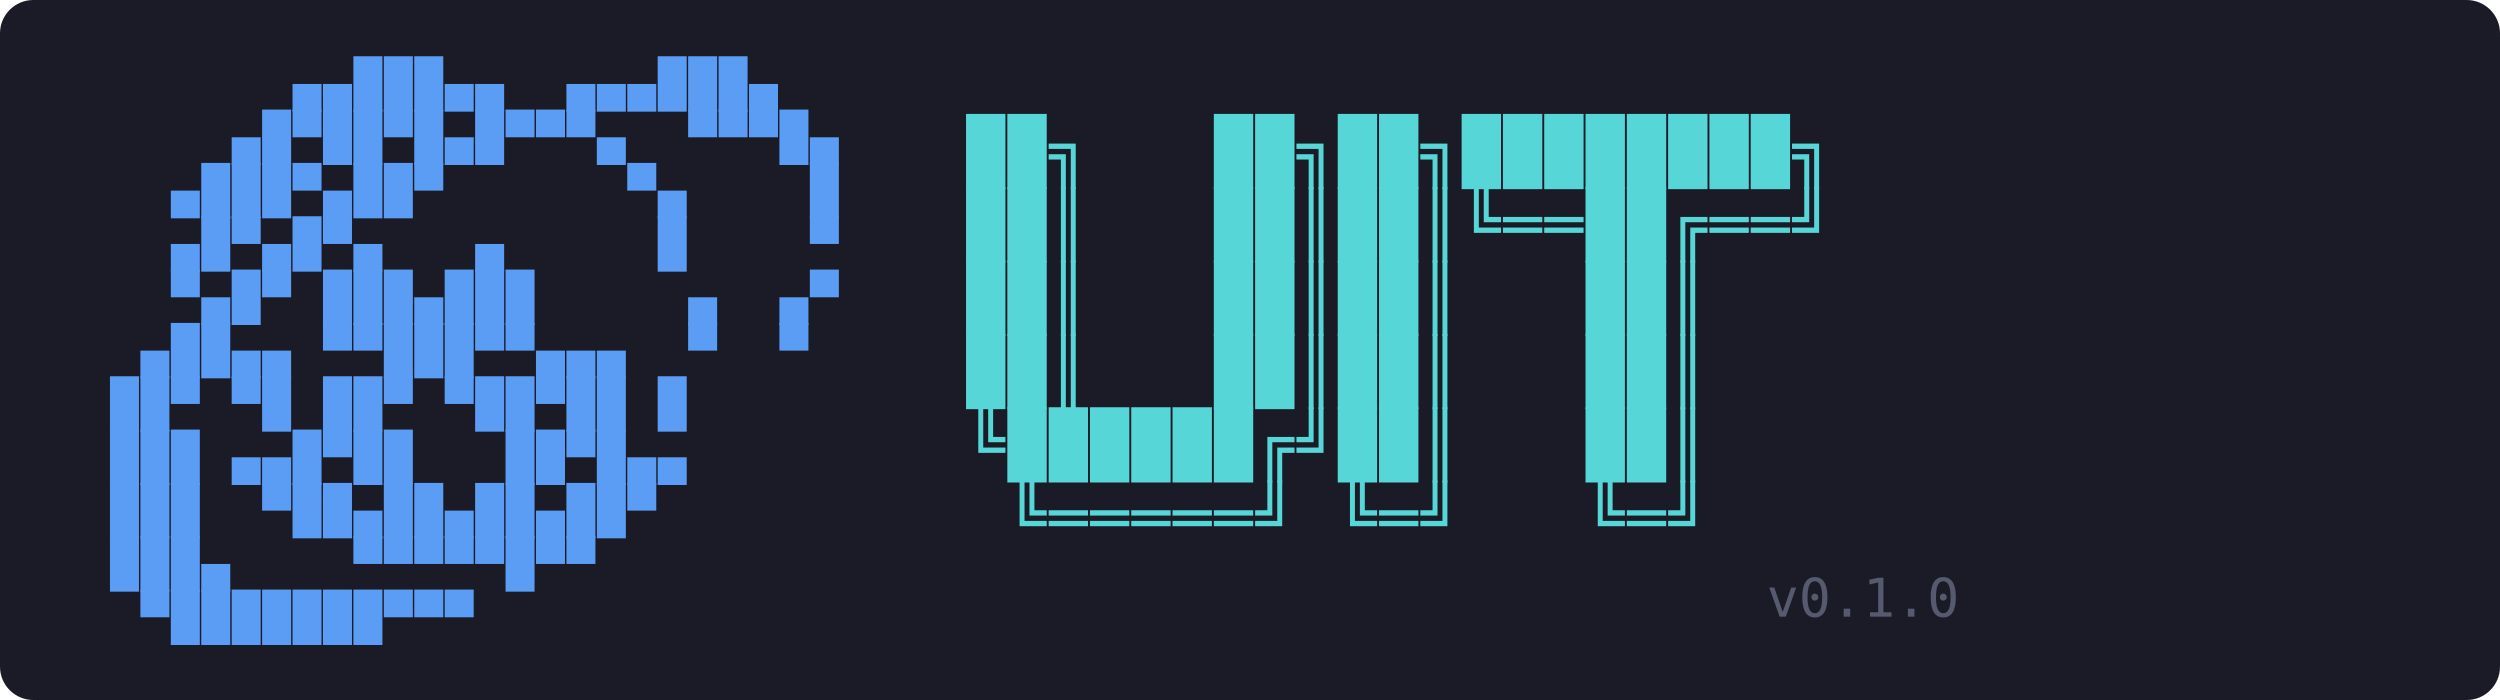
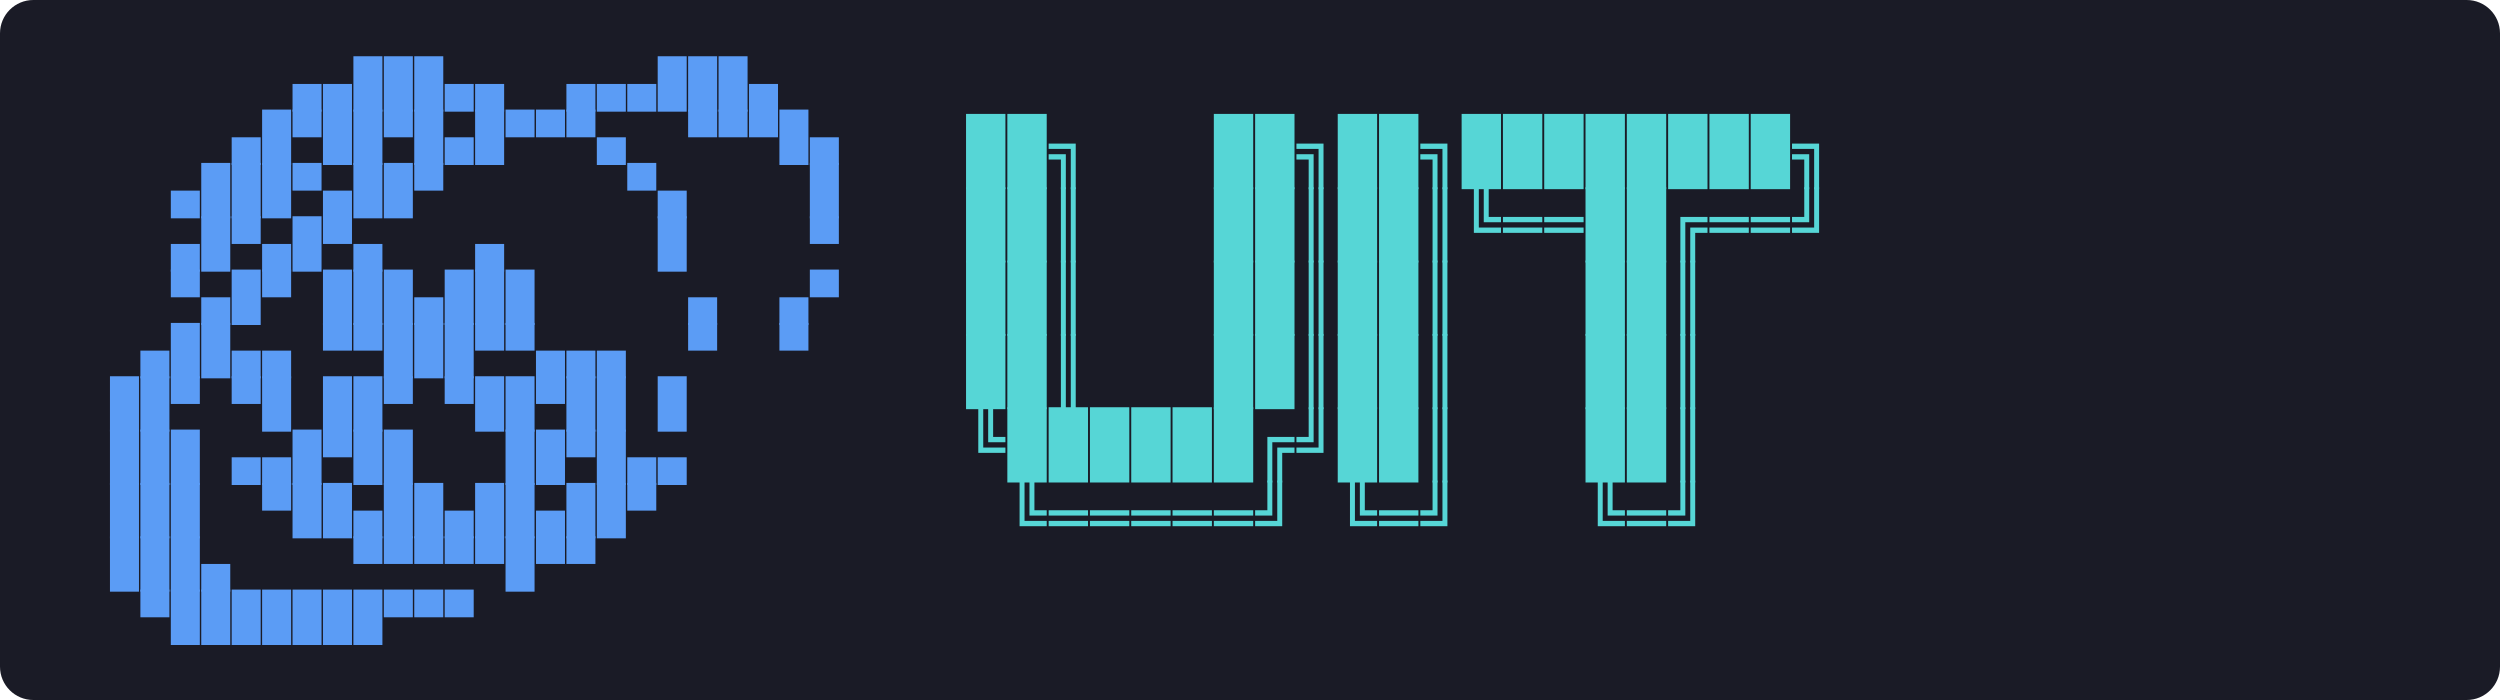
<svg xmlns="http://www.w3.org/2000/svg" viewBox="0 0 750 210" width="750" height="210">
  <defs>
    <style>
      .bg { fill: #1a1b26; }
      .crest { fill: #5b9cf5; font-family: monospace; font-size: 14px; letter-spacing: 0.05em; }
      .uit { fill: #56d6d6; font-family: monospace; font-size: 19px; font-weight: bold; letter-spacing: 0.05em; }
-       .ver { fill: #565a6e; font-family: monospace; font-size: 16px; }
    </style>
  </defs>
  <rect class="bg" width="750" height="210" rx="10" />
  <text class="crest" xml:space="preserve" x="24" y="30">       ▄▄███▄▄  ▄▄▄███▄</text>
  <text class="crest" xml:space="preserve" x="24" y="46">     ▄█▀██▀█▄█▀▀▀▄  ▀▀▀█▄</text>
  <text class="crest" xml:space="preserve" x="24" y="62">   ▄███▀▄██▀      ▀▄    █</text>
  <text class="crest" xml:space="preserve" x="24" y="78">   ▄█▀▄█▀▄   ▄     █    ▀</text>
  <text class="crest" xml:space="preserve" x="24" y="94">   ▀▄█▀ ███▄███     ▄  ▄▀</text>
  <text class="crest" xml:space="preserve" x="24" y="110">  ▄██▄▄ ▀▀███▀▀▄▄▄  ▀  ▀</text>
  <text class="crest" xml:space="preserve" x="24" y="126"> ██▀ ▀█ ██▀ ▀██▀██ █</text>
  <text class="crest" xml:space="preserve" x="24" y="142"> ███ ▄▄█▀██   ██▀█▄▄</text>
  <text class="crest" xml:space="preserve" x="24" y="158"> ███  ▀██▄██▄██▄██▀</text>
  <text class="crest" xml:space="preserve" x="24" y="174"> ███▄    ▀▀▀▀▀█▀▀</text>
  <text class="crest" xml:space="preserve" x="24" y="190">  ▀███████▀▀▀</text>
  <text class="uit" xml:space="preserve" x="290" y="52">██╗   ██╗██╗████████╗</text>
  <text class="uit" xml:space="preserve" x="290" y="74">██║   ██║██║╚══██╔══╝</text>
  <text class="uit" xml:space="preserve" x="290" y="96">██║   ██║██║   ██║</text>
  <text class="uit" xml:space="preserve" x="290" y="118">██║   ██║██║   ██║</text>
  <text class="uit" xml:space="preserve" x="290" y="140">╚██████╔╝██║   ██║</text>
  <text class="uit" xml:space="preserve" x="290" y="162"> ╚═════╝ ╚═╝   ╚═╝</text>
-   <text class="ver" xml:space="preserve" x="530" y="185">v0.1.0</text>
</svg>
